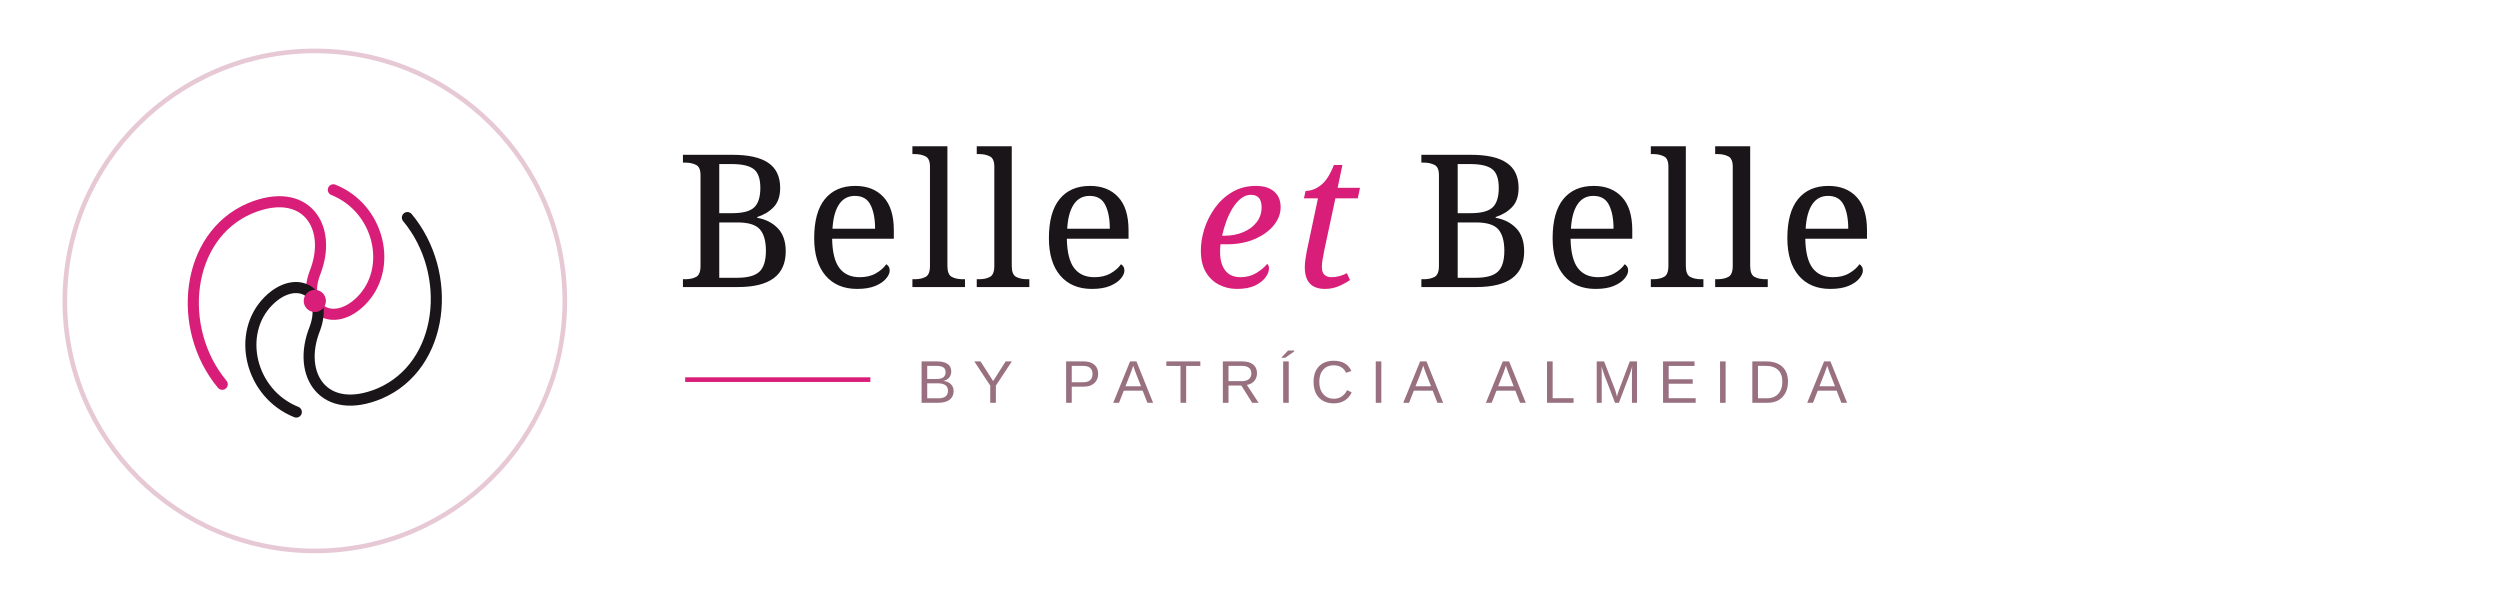
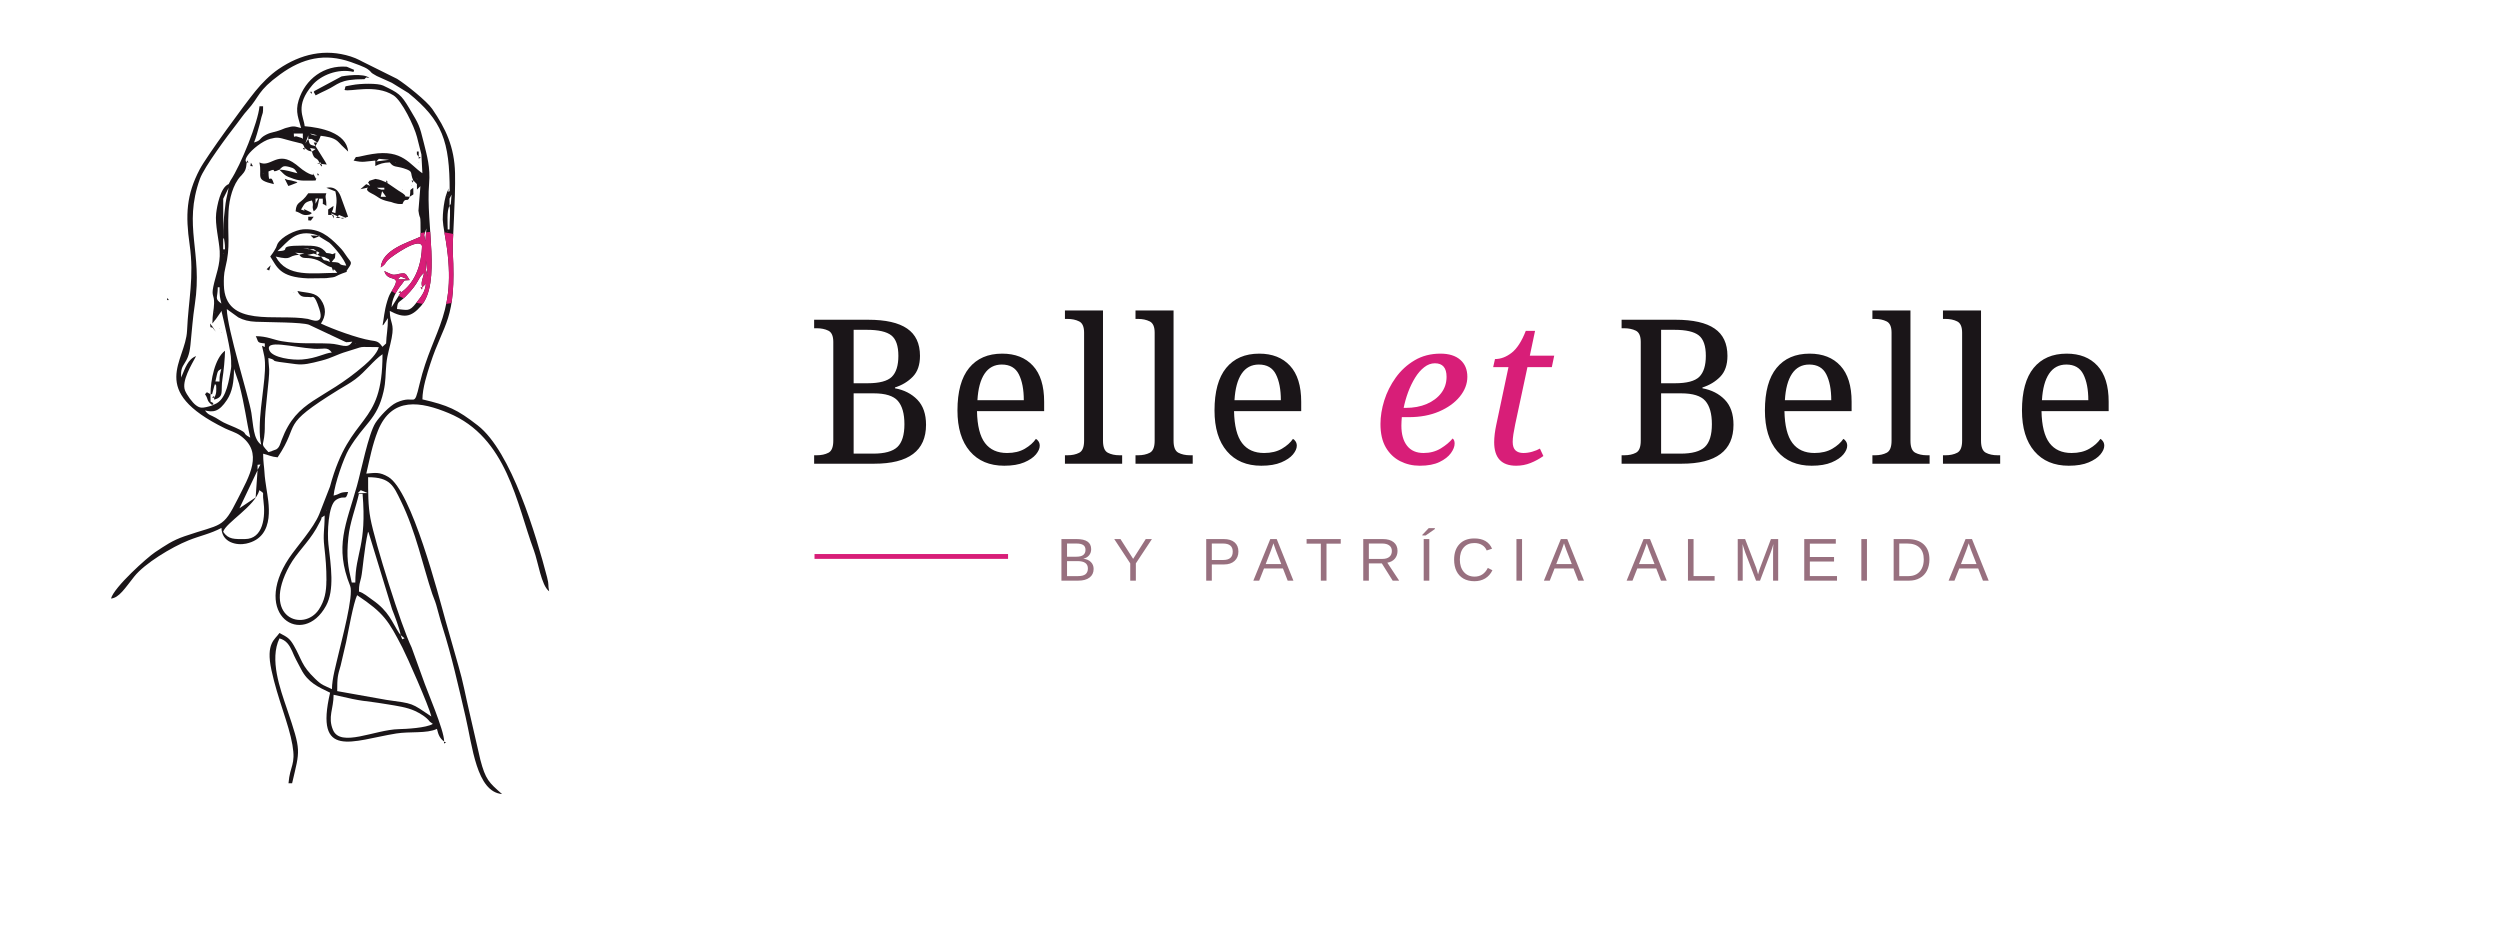
- <svg xmlns="http://www.w3.org/2000/svg" viewBox="0 0 540 130" width="540" height="130" role="img" aria-label="Belle et Belle by Patrícia Almeida">
-   <g transform="translate(8,5)">
-     <circle cx="60" cy="60" r="54" fill="none" stroke="#E7C9D6" stroke-width="1" />
-     <path d="M40,78 C30,66 32,46 46,40 C58,35 64,44 60,54 C57,62 64,66 70,60 C77,53 74,40 64,36" fill="none" stroke="#D81E78" stroke-width="2.4" stroke-linecap="round" />
-     <path d="M80,42 C90,54 88,74 74,80 C62,85 56,76 60,66 C63,58 56,54 50,60 C43,67 46,80 56,84" fill="none" stroke="#1A1518" stroke-width="2.4" stroke-linecap="round" />
-     <circle cx="60" cy="60" r="2.4" fill="#D81E78" />
-   </g>
-   <text x="146" y="62" font-family="Marcellus, Georgia, serif" font-size="40" letter-spacing="1.5" fill="#1A1518">Belle <tspan font-style="italic" fill="#D81E78">et</tspan> Belle</text>
-   <line x1="148" y1="82" x2="188" y2="82" stroke="#D81E78" stroke-width="1" />
-   <text x="198" y="87" font-family="'Hanken Grotesk', Arial, sans-serif" font-size="13" font-weight="500" letter-spacing="3.5" fill="#98707F">BY PATRÍCIA ALMEIDA</text>
+ <svg xmlns="http://www.w3.org/2000/svg" viewBox="0 0 620 230" width="620" height="230" role="img" aria-label="Belle et Belle by Patrícia Almeida">
+   <svg x="20" y="5" width="124" height="200" viewBox="96 -4 137 221" overflow="visible">
+     <defs>
+       <clipPath id="lp">
+         <ellipse cx="193" cy="64" rx="15" ry="10" />
+       </clipPath>
+     </defs>
+     <path d="M165.31 180.87c9.35 2.18 7.11 1.35 14.73 2.61 2.6.43 5.37.8 7.61 1.84 1.37.64 3.11 1.67 4.04 2.94l.82.59c-1.78 1.11-7.38 1.4-9.33 1.44-6.61.14-16 5.13-18.05.19-1.46-3.52.18-5.76.18-9.6Zm6.45-27.29c7.43 4.97 8.56 6.98 12.41 14.38 1.18 2.27 7.25 15.95 7.93 18.86-5.61-3.76-4.74-3.5-12.32-4.55l-13.48-2.4c0-3.74.12-4.25.94-7l1.5-6.44c.63-3.02 1.98-10.7 3.02-12.86Zm11.91 10.92l1.09.89-.65.28m-.44-1.18l-.43-.56c-1.94-2.98-2.76-5.93-7.3-9.07-1.22-.84-2.44-1.94-3.68-2.27 0-2.01.21-2.2.6-3.86.4-1.69.85-8.09 1.88-12.51l.14.16.15.44 6.3 20.6c.6 1.5 2.22 5.71 2.34 7.09Zm-20.34-14.89c0 3.01-.47 5.49-2.04 7.88-4.14 6.29-16 2.34-8.04-12.01 1.94-3.51 5.02-6.22 7.28-10.09l1.05-1.93c1.07-1.9-.52-.4 1.27-1.71 0 4.08-.49 4.97-.09 8.51.38 3.42.59 5.72.59 9.35ZM141 138.2c-2.79 0-4.5.18-5.95-1.99.66-2.46 8.75-7.02 9.92-11.41 1.61 1.18.75.25 1.11 2.86.61 4.44-.05 10.54-5.08 10.54Zm30.27 11.91h-.99c-1.05-4.49-1.48-6.84-.93-12.34.41-4.09 1.99-8.01 2.91-11.98h.99c1.19 14.28-1.99 16.16-1.99 24.31Zm-7.94-19.85l.15.15-.2-.1Zm-23.82-.5l-.5.5m.5-.5l-.5.5Zm33.24-4.96l1.88.79-2.71.04Zm-33.24 4.96l4.96-10.42-.52 7.45Zm4.96-11.91l.79-.08-.79 1.47Zm-14.39-14.89c2.17.51 3.79.49 6.02-2.91 1.44-2.19 1.91-4.93 1.91-8.5l1.39 4.06c1.62 6.14 1.97 10.08 3.07 14.79-3.06-1.62.85-.75-6.25-3.67-1.6-.66-2.02-1.09-3.2-1.76-1.5-.85-1.96-.67-2.95-2.01Zm17.37 11.41l31.26-26.79m-31.26 26.79c-2.69-2.9-.92-1.14-.99-7.44-.04-3.94 1.31-12.63 1.2-15.25-.03-.78-.22-1.98-.22-3.11 3.5.93-1.67.58 7.5 1.69 2.22.27 3.88-.15 7.1-.98 2.83-.72 3.99-1.61 6.94-2.48 5.47-1.61 2.26-1.2 8.72-1.2-.47 1.77-2.56 3.77-3.95 4.98-11.53 10-18.39 9.14-22.69 20.49-.41 1.08-.57 2.02-1.47 2.56l-.78.28c-1.01.35.31.02-1.36.47Zm17.37-27.29c-2.07.17-4.01 1.56-8.1 1.91-2.84.24-8-.51-8.94-2.37-1.65-3.3 6.31-.97 12.11-.57 2.77.19 3.67-.69 4.93 1.03Zm-18.36-.99l.15.15-.2-.1Zm24.81-1.49l.15.15-.2-.1Zm-35.23-9.43l3.17 2.29c1.38.74 2.9 1.11 4.76 1.19 3.89.16 12.48.1 14.57.81l9.94 4.68c1.03.25-.52.1.98.08l.97-.12c-1.29 2.22-2.98.67-6.15.53-4.9-.22-7.96.21-13.23-.66-2.13-.35-3.97-1.37-7.07-1.37.84 1.59.18 1.79 2.48 1.98v.99l-.77-.34c.53 2.7.94 3 .8 6.79-.21 5.45-2.3 14.87-1.02 20.34-2.19-1.6-2.13-5.27-2.69-8.73-.74-4.59-6.62-22.86-6.74-28.49Zm-3.47.99l.15.15-.2-.1Zm50.61-.5l.15.15-.2-.1Zm-47.14-.5l-.5-.5Zm-.5-.5l-.57-.97Zm-1.98-5.46h.5c0 2.49.06 2.57.5 4.47-1.99-1.46-.99-1.44-.99-4.47Zm50.11-2.98l6.95 1.98m-6.95-1.98l1.88.79-2.71.04Zm5.95 2.98l.98-.98c-.19 2.34-1.41 3.66-2.65 5.27-1.96 2.52-2.38 1.91-5.27 1.67.19-2.25.38-1.56 2.18-3.28l.18-.17c4.06-4.09 3.23-5.11 5.09-6.47-.41 1.77-1.01 2.72-.5 3.97Zm.99-7.44l.5 4.47-.5-1.85ZM135.05 59.8l.15.15-.2-.1Zm0-3.97l.22-.01c.31 1.78.27 2.28.27 2.99h-.5Zm55.08-.99l.62-1.76-.3 3.5Zm6.45-.99l.15.15-.2-.1Zm.5-6.95c.32 1.5 0 3.77 0 6.45h-.5c0-1.49-.32-5.16.5-6.45m0 0V44.91l.56-1.11-.21 2.54Zm-.5-2.98l.15.15-.2-.1ZM135.05 55.83l.01-10.9 1.48-2.99-.29 1.5c-.6 2.6-.58 3.13-.79 4.86-.3 2.44-.4 4.41-.4 7.53Zm1.49-14.88l.7.23Zm.5-.99l51.11.99Zm51.11-.5l-51.11.5m51.11-.5l.15.15-.2-.1Zm-5.95-4.47l7.44 2.98m-7.44-2.98l.15.15-.2-.1Zm-1.49 0l.97-.57ZM177.72 34l2.81.27-3.53.45Zm-18.36-1.98l17.37 2.48m-17.37-2.48l-.5-.99 1.53.27Zm-15.88-2.48l15.38 1.49Zm14.89-.99l-14.89.99m14.89-.99l-.8 1.23.8-2.22Zm.5-1.49l1.99.5-.81.01c-1.03-.3-.7-.2-1.18-.51Zm-4.47 0h2.48v1.49l-.29-.26-1-.3c-1.18-.55-1.14.71-1.19-.93Zm0-.99l.15.15-.2-.1Zm24.31 61.53c0 20.48-8.82 15.48-14.39 36.22l-2.92 7.5c-1.55 3.87-6.25 9.03-8.28 12.07-10.46 15.7 3.81 24.67 10.12 13.09 2.38-4.38 1.32-10.9.65-16.86-.34-2.96-.1-10.74 2.09-12.15 2.44-1.57 2.57.58 3.3-2.17-2.61.06-1.9.51-3.97.99.26-3.14 2.79-10.37 4.17-12.7 4.29-7.25 7.72-8.02 9.51-15.8.68-2.98.47-4.46.78-7.66.25-2.53 1-4.62 1.45-7.01.81-4.33-.44-3.65-.52-7.45 3.78 2 5.81 1.84 8.57-1.35 5.57-6.43 1.26-22.32 2.21-33.52.38-4.48-.57-7.61-1.45-11.18-1.22-4.91-1.27-4.92-3.96-9.44-2.3-3.87-2.96-4.23-7.18-6.26-1.41-.68-6.26-.58-8.46-.14-2.61.53-1.61.05-2.13 1.34 1.48.61 8.43-1.69 13.41 1.48 2.33 1.48 5.68 8.43 6.45 11.42l1.21 4.78.27 5.15c-3.49-2.33-5.39-6.61-13.7-5.27-.59.09-2.24.4-2.9.57-2.41.61-1.1-.34-2.25 1.23 2.69.62 3.07.24 5.95 0v1.49c1.22-.58 2.15-.95 3.97-.99 1.05 1.44 1.71.96 3.83 1.63 2.88.92 1.55 1.1 2.62 3.33l.98.98.01 1.5.95-.93-.54 6.72c.46 3.4.59-.55.59 7.11-3.37 1.62-10.5 3.49-10.92 8.44 1.65-1.1.92-1.09 2.21-2.26.8-.72 8.29-6.15 9.06-3.64l.04-.63c.01 6.53-2.44 11.18-5.86 13.47l-2.48 3.97c.05-2.13 1.31-4.54 2.71-6.22 1.16-1.39.17-1.05 2.25-1.22-1.21-1.81-.84-2.05-2.94-1.7l-.59.16c-1.2.22-1.39.03-3.42-.94.91 3.4 5.05.53 2.23 5.14-.78 1.27-.95 1.55-1.43 3.1-.85 2.77-.9 4.78-1.29 6.64l.26-.15 1.22-1.84c0 3.04-.44 4.7-.5 6.95l-1.01.93c-1.1-1.56-1.58-1.51-3.21-1.77-3.59-.57-10.56-3.13-13.64-4.61 1.38-2.06 1.53-4.28.02-6.47-1.53-2.21-3.61-1.8-6.47-2.46.87 2.15 2.22 1.46 3.67 1.71.51.09.94-1.12 2.35 3.25 1.53 4.75-2.32 2.85-3.15 2.7-8.47-1.52-22.74 2.61-23.02-9.28-.03-1.45-.05-2.93.4-4.73 1.51-6.04.52-8.78.88-15.49.18-3.41 1.22-7.34 3.3-9.6l.18-.17c1.06-1.17 1.34-1.69 1.5-3.6-.1-.18-.8-.44.35-2.06 1.07-1.51 3.96-3.85 6.1-4.42 1.9-.51 2.35-.37 4.67.29 4.46 1.27 4.11.6 4.76 2.22 1.18.79.52.6 1.98.99.69 2.6 1.22 1.2 2.05 2.97l.22.58.36.52.16-.15-.37-.93-1.02.24 2.68.32c-.28-.54-.36-.66-.41-.76l-2.67-4.28c-1.63-.43-1.58-.28-1.98-1.98l.94-.01 1.54 1c.35-.5.02.17.55-.94l.37-.91c1.59.21 3.28.42 4.5 1.38l.48.45.44.46.24.26 1.85 1.77c-.44-5.22-7.63-6.59-11.91-6.95-.22-2.61-2.76-5.56 2.12-11.28 2.25-2.64 6.94-4.62 11.28-3.6l.15-.56-2.02-.86c-6.19-.48-11.36 3.34-13.18 9.19-1.03 3.32.11 5.21.67 7.61-1.85-.43-1.78-.72-4.2-.01l-.35.12c-2.78 1.2-3.36.86-5.03 1.71-2.06 1.05-1.17 1.57-3.32 2.14.41-.86 1.23-3.77 1.52-4.88l.52-2.07c.37-1.34.45-.84.45-2.97h-.99c-.36 4.27-5.11 16.12-7.94 20.34l-.5.99c-2.26.82-3.21 6.04-3.43 8-.36 3.1.81 7.39.97 10.37.2 3.79-1.1 6.52-1.75 9.71-.57 2.8.27 2.09.21 4.63-.04 1.72-.47 2.91-.47 5.49l.74-.96.14-.13 1.42-2.04c.04-.07.1-.24.18-.34.59 2.55 2.7 11.27 2.66 13.64-.03 1.84.17 1.12-.2 3.18-.7 3.88-1.54 8.19-4.94 8.98l.13.08c-3.05.94-3.51.79-4.63-.01-.99-.72-2.53-2.87-2.99-4.03-1.02-2.56 1.76-7.05 3.03-9.44-2.28.83-3.02 3.42-3.94 5.48l-.14.42c-.38-4.35 1.93-3.08 2.53-8.95.43-4.17.6-7.2 1.21-11.19 2.18-14.24-3.29-21.36 1.39-34.34 1.17-3.25 7.72-12.04 10.16-15.15 1.09-1.39 1.67-2.36 2.82-3.63 3.53-3.91 2.66-5.23 9.01-9.85 6.15-4.48 12.23-5.86 19.35-3.38 1.17.41 3.73 1.33 4.55 1.9 1.46 1.02.38.75 2.56 1.93l4.06 1.83c.09.05.22.13.31.18l4.32 2.66c9.29 7.55 11.3 13.16 11.3 26.91l-.46.11.29-.89c-1.52 2.18-1.76 7.67-1.73 8.57.02.69.22 2.28.53 3.96 4 21.76-3.19 25.57-6.87 41.04-1.69 7.11-.93 2.7-6.31 5.11-1.91.86-4.78 4-5.8 5.61-1.92 3.04-3.88 13.01-5.07 17.26-2.97 10.59-6.22 16.52-1.85 27.4 1.02 2.53-2.37 15.02-3.2 18.66-.64 2.82-1.79 6.76-1.79 9.62-2.32-1.12-2.67-.97-4.6-2.84-3.86-3.73-3.57-5.14-5.82-9.07-1.21-2.1-1.84-2.35-3.97-3.48-1.22 1.82-3.79 2.76-2.2 10.14 1.72 8.02 4.77 14.74 5.76 20.55.95 5.56-.66 5.47-1.08 10.49h.99c2.17-9.33 2.58-8.57-1.42-20.41-1.87-5.53-4.82-13.51-2.05-19.29 1.88.5 2.73 1.85 3.47 3.47.43.93.56 1.4 1.09 2.38l1.37 2.59c1.87 3.66 4.69 4.87 7.95 6.44-4.3 18.44 6.13 13.13 18.13 11.18 3.71-.6 8.37.07 11.15-1.26.39 1.66.8 2.61 1.98 3.47 0-3.19-4.69-13.8-5.9-17.42l-3.03-8.38c-2.8-5.72-10.05-28.71-11.28-35.36-.66-3.55-.63-7.15-.63-11.28 6.09 0 6.96 2.4 8.94 6.44 4.19 8.55 6.04 17.8 8.65 25.58.39 1.17.66 1.57 1.06 2.91.68 2.32 1.06 4.03 1.75 6.19 2.5 7.84 4.33 16.09 6.29 24.47 1.89 8.06 2.98 20.65 10.02 21.24-3.62-3.15-4.55-4.01-5.96-9.42l-2.97-12.91c-1.05-4.42-1.77-8.58-3.04-12.84l-3.52-12.36c-1.9-6.82-9.29-35.6-15.69-39.38-2.4-1.41-3.52-1.12-6.03-.91.97-4.15 1.65-7.88 3.17-11.71 3.8-9.55 11.89-7.98 19.37-4.88 16.07 6.67 18.63 24.83 23.39 37.64 1.18 3.17 2 9.6 4.18 11.2-.41-1.95.04-1.51-.57-3.85-3-11.46-9.78-34.43-18.98-41.59-5.68-4.42-8.16-5.51-15.18-7.15 0-3.08 1.31-7.09 2.16-9.74 3.7-11.44 7.21-11.8 6.16-30.78-.14-2.55.79-14.23.62-21.51-.17-7.14-2.57-12.21-6.25-17.56-1.47-2.14-7.11-6.65-9.62-8.24l-8.29-4.12c-1.74-.81-2.45-1.38-4.44-2.02-7.01-2.22-13.69-.69-19.76 3.45-2.32 1.58-4.62 3.91-6.35 6.05-2.93 3.59-13.37 17.83-15.27 21.45-3.66 6.96-3.92 12.5-2.75 20.63 1.27 8.84-.35 15.24-.71 23.54-.37 8.55-10.94 16.33 10.41 26.8 1.31.64 2.91 1.08 4.06 1.89 6.69 4.69 2.51 11.27-.58 17.45-4.15 8.31-4.42 6.72-14.58 10.22-3.4 1.17-5.3 2.55-8.05 4.36-2.13 1.4-11.27 9.59-12.1 12.71 2.21-.18 3.83-2.84 6.37-6.03 2.84-3.58 10.22-8.05 14.89-9.92 3.13-1.26 5.95-1.78 9.01-3.4.09 4 4.16 4.86 6.75 4.3 8.48-1.82 6.02-11.86 5.57-15.13-.19-1.35-.46-2.84-.55-4.63-.06-1.22-.35-2.69-.35-4.88 1.6.37 2.18.84 3.97.99 6.54-9.76.12-8.26 16.71-18.52 1.78-1.1 2.98-1.69 4.57-2.87 2.83-2.11 4.95-5.17 7.5-6.89ZM161.84 60.79l2.98 2.98m-2.98-2.98l.94.1c1.68 1.03 1.02.11 1.54 1.39-1.94-.93-1.28.15-2.48-1.49Zm-5.95-.5c1.03 1.43 1.61.49 4.22 1.21 2.06.57 2.83 1.76 4.71 2.26.91 2.76-.33-1.03 1.49 1.49-6.79 0-13.76 1.41-16.87-4.47 4.85 1.13 2.89-.2 6.45-.5m0 0l7.44-.5m-7.44.5l-1.11-.56 2.54.21Zm2.48-1.66l-4.47.18m4.47-.18l.44.16 1.05-.03c1.59 1.03.19.7.98 1.53l1 .5-1.12.12-2.62-.57.55-1.53-1.76-.32Zm4.96 1.17c-1.42-1.94-3.11-2.01-6.45-2.01-8.09-.01-2.3 1.41-6.95 1.52 2.84-2.47 4.96-6.28 10.83-4.39l3.39 2.08c1.52 1.31 4.22 4.73 4.63 6.28-2.97-.25-.55-.92-3.97-.99 1.06-1.59.81-.35.99-2.48-1.51.62-.12.2-2.48 0Zm-15.38.99c1.87 2.79 2.47 5.69 10.43 5.98l4.88-.06c3.7-.38 1.42-.3 5.72-1.75l-.15-.18c1.76-2.55 1.43-2.14.25-3.8-1.08-1.52-1.11-1.75-2.4-3.05-2.65-2.69-5.29-4.94-9.78-4.59-1.98.16-5.83 1.93-6.97 4l-.39 1c-.87 1.61-1.08 1.68-1.61 2.46Zm-1.98-22.82l.15.15-.2-.1Zm4.47-.99c.97-.84.98-1.19 2.68-.76 1.61.4 1.59.73 2.28 1.75-1.69-.39-2.96-.95-4.96-.99m0 0c1.69 1.61 1.34 1.62 3.93 2.52 1.97.68 3.38.46 5.99.46l.25-.63-.15.1c-1.89-3.37 1.13.41-2.67-1.78-1.52-.88-2.24-1.84-3.78-2.78-4.4-2.66-6.05 1.57-9.03.13.85 4.02-1.43 4.7 3.97 5.95-.95-3.54-1.39.78-1.49-3.47 2.78-1.29.19.79 2.98-.5Zm29.27 7.44h-1.49l.38-1.54Zm-2.48-2.48h1.98v.5l-.81.01c-1.03-.3-.7-.2-1.17-.5Zm-2.48-1.49l2.48 1.49m-2.48-1.49l.57.97-1.07-.47-1.59 1.38c4.47-.87-.17-.42 3.03 1.15 2.13 1.05 2.03 1.63 4.79 2.24l.56.11.87.3c1.16.29.97.27 2.27.27.79-2.18 1.38-.15 1.99-1.98-3.64-.4 1.22.8-3.19-1.77l-2.95-2.02c-.06-.04-.22-.11-.32-.18-.61-.29-1.95-.83-2.55-.86l-.37-.08c-2.95.9-1.16.34-2.03.94ZM134.05 95.03l-1.13-.02c.74-3.46.59-2.7 1.62-3.46-.34 1.46-.5 1.51-.5 3.47Zm-2.48 3.47l.45-.01c1.05-4.01.69-2.58 1.04-2.47l.07.11c.03 1.27.17 2.2-.56 3.36v.5c2.9-.77 1.73-2.26 2.28-5.66.33-2.02.7-5.87.7-7.74-2.79 2.04-3.97 8.18-3.97 11.91Zm28.78-53.59l.78-.08-.78 1.47Zm-.99 3.97l-.44-.29c-3.75-1.89.03.31-2.54-.7 1.04-1.55.82-1.98 2.98-2.48.68 1.64-.18 1.33.5 2.98 1.34-.98 1.03-1.52 1.49-3.47h.99c.19 2.3-.53.87.99 1.98 0-2.31-.49-2.28 0-3.47h-4.96c-2.14 3.19-3.23 1.98-3.47 4.96 1.52.41 1.74 1.23 3.39.97l.53-.11Zm7.44.5l1.88.79-2.71.04Zm-2.98-1.49v1.49c1.12.09 1.57-.45 1.59.96l-.79-1.43c4.26 1.95 2.22 1.61 4.66.96l-1.72-4.73c-.28-.7-.97-3.9-4.24-3.2l2.48.99c.6 2.85.21 3.44 0 5.95-1.65-.55-.67.06-.5-1.98Zm-3.97-32.25l.54.97c.93-.49 1.96-.99 2.95-1.45 3.35-1.54 3.38-2.99 10.41-2.99l.5-.48.86.17c-1.45-1.47-7.18-.54-7.6-.45l-7.42 3.98c-.05.05-.15.18-.23.26Zm-27.79 85.84l.32-.53-.79-.42-.03-2.03-.97-.54-.52.54c1.06 1.53.29 1.73 1.98 2.98Zm20.84-60.04l.6-.2 1.57-.61c.07-.03.21-.11.32-.18l-.15-.11c-2.99-.89-1.73-.22-3.33-.88Zm6.95 18.53l.99.32.61-.5-.39-.32c-2.25-.68-2.27-.62-2.69-.84l.28.18-.55 1.53Zm26.3-15.56c1.44-1.06.94.07.99-2.48-1.33.96-.53.3-.99 2.48Zm-39.2 19.85l.71.34.42-1.45Zm12.9-14.39h-1.49v.99l.72.06ZM142.49 35.98l.72.06-.56-.99Zm46.14-2.48V32.01h-.5l0 .74Zm-28.28-2.98l.5-.99h-.99Zm-.5 25.3l1.79-.71-2.63-.12ZM131.57 80.14l.55.11.91 1.13-.91-1.4-.68-.87Zm28.28-30.27l.67.22ZM119.66 72.7h.5l-.41-.58Zm12.9 26.79V99l-.58.41Zm63.01 94.27v.5l.58-.41ZM189.63 69.23h-.5l.41.58ZM141.5 34.99h.5l-.41-.58Zm47.14-1.49V34l.58-.41ZM159.36 15.64h-.5l.41.58Zm24.31 55.08v-.5l-.58.41Zm3.47-30.76h-.5l.41.58Zm-29.77-8.93h-.5l.41.58Zm22.33 9.43h.5l-.41-.58Zm-18.85-1.98h.5l-.41-.58Zm27.78-3.47l.15-.15-.2.1Zm-1.98 6.45l.15-.15-.2.1Zm-44.66-4.47l.15-.15-.2.1Zm42.18 5.46l.15-.15-.2.1Zm-16.87.5l.15-.15-.2.1ZM154.4 70.72l.15-.15-.2.1Zm29.27 3.97l.15-.15-.2.1Zm-49.12 6.95l.15-.15-.2.1Zm48.63-16.87l.15-.15-.2.1ZM134.05 80.64l.15-.15-.2.1Zm25.8-32.25l-.5.5Zm3.97-.5l-.5-.99Zm10.92-7.44l-.5.5Zm13.4 1.98l-.57.97ZM159.86 15.64h-.5Zm13.89-3.47l.97.57ZM159.86 29.53v-.5Zm0 0" fill="#1A1518" fill-rule="evenodd" />
+     <path d="M165.31 180.87c9.35 2.18 7.11 1.35 14.73 2.61 2.6.43 5.37.8 7.61 1.84 1.37.64 3.11 1.67 4.04 2.94l.82.59c-1.78 1.11-7.38 1.4-9.33 1.44-6.61.14-16 5.13-18.05.19-1.46-3.52.18-5.76.18-9.6Zm6.45-27.29c7.43 4.97 8.56 6.98 12.41 14.38 1.18 2.27 7.25 15.95 7.93 18.86-5.61-3.76-4.74-3.5-12.32-4.55l-13.48-2.4c0-3.74.12-4.25.94-7l1.5-6.44c.63-3.02 1.98-10.7 3.02-12.86Zm11.91 10.92l1.09.89-.65.28m-.44-1.18l-.43-.56c-1.94-2.98-2.76-5.93-7.3-9.07-1.22-.84-2.44-1.94-3.68-2.27 0-2.01.21-2.2.6-3.86.4-1.69.85-8.09 1.88-12.51l.14.16.15.44 6.3 20.6c.6 1.5 2.22 5.71 2.34 7.09Zm-20.34-14.89c0 3.01-.47 5.49-2.04 7.88-4.14 6.29-16 2.34-8.04-12.01 1.94-3.51 5.02-6.22 7.28-10.09l1.05-1.93c1.07-1.9-.52-.4 1.27-1.71 0 4.08-.49 4.97-.09 8.51.38 3.42.59 5.72.59 9.35ZM141 138.2c-2.79 0-4.5.18-5.95-1.99.66-2.46 8.75-7.02 9.92-11.41 1.61 1.18.75.25 1.11 2.86.61 4.44-.05 10.54-5.08 10.54Zm30.27 11.91h-.99c-1.05-4.49-1.48-6.84-.93-12.34.41-4.09 1.99-8.01 2.91-11.98h.99c1.19 14.28-1.99 16.16-1.99 24.31Zm-7.94-19.85l.15.15-.2-.1Zm-23.82-.5l-.5.5m.5-.5l-.5.5Zm33.24-4.96l1.88.79-2.71.04Zm-33.24 4.96l4.96-10.42-.52 7.45Zm4.96-11.91l.79-.08-.79 1.47Zm-14.39-14.89c2.17.51 3.79.49 6.02-2.91 1.44-2.19 1.91-4.93 1.91-8.5l1.39 4.06c1.62 6.14 1.97 10.08 3.07 14.79-3.06-1.62.85-.75-6.25-3.67-1.6-.66-2.02-1.09-3.2-1.76-1.5-.85-1.96-.67-2.95-2.01Zm17.37 11.41l31.26-26.79m-31.26 26.79c-2.69-2.9-.92-1.14-.99-7.44-.04-3.94 1.31-12.63 1.2-15.25-.03-.78-.22-1.98-.22-3.11 3.5.93-1.67.58 7.5 1.69 2.22.27 3.88-.15 7.1-.98 2.83-.72 3.99-1.61 6.94-2.48 5.47-1.61 2.26-1.2 8.72-1.2-.47 1.77-2.56 3.77-3.95 4.98-11.53 10-18.39 9.14-22.69 20.49-.41 1.08-.57 2.02-1.47 2.56l-.78.28c-1.01.35.31.02-1.36.47Zm17.37-27.29c-2.07.17-4.01 1.56-8.1 1.91-2.84.24-8-.51-8.94-2.37-1.65-3.3 6.31-.97 12.11-.57 2.77.19 3.67-.69 4.93 1.03Zm-18.36-.99l.15.15-.2-.1Zm24.81-1.49l.15.15-.2-.1Zm-35.23-9.43l3.17 2.29c1.38.74 2.9 1.11 4.76 1.19 3.89.16 12.48.1 14.57.81l9.94 4.68c1.03.25-.52.1.98.08l.97-.12c-1.29 2.22-2.98.67-6.15.53-4.9-.22-7.96.21-13.23-.66-2.13-.35-3.97-1.37-7.07-1.37.84 1.59.18 1.79 2.48 1.98v.99l-.77-.34c.53 2.7.94 3 .8 6.79-.21 5.45-2.3 14.87-1.02 20.34-2.19-1.6-2.13-5.27-2.69-8.73-.74-4.59-6.62-22.86-6.74-28.49Zm-3.47.99l.15.15-.2-.1Zm50.61-.5l.15.15-.2-.1Zm-47.14-.5l-.5-.5Zm-.5-.5l-.57-.97Zm-1.98-5.46h.5c0 2.49.06 2.57.5 4.47-1.99-1.46-.99-1.44-.99-4.47Zm50.11-2.98l6.95 1.98m-6.95-1.98l1.88.79-2.71.04Zm5.95 2.98l.98-.98c-.19 2.34-1.41 3.66-2.65 5.27-1.96 2.52-2.38 1.91-5.27 1.67.19-2.25.38-1.56 2.18-3.28l.18-.17c4.06-4.09 3.23-5.11 5.09-6.47-.41 1.77-1.01 2.72-.5 3.97Zm.99-7.44l.5 4.47-.5-1.85ZM135.05 59.8l.15.15-.2-.1Zm0-3.97l.22-.01c.31 1.78.27 2.28.27 2.99h-.5Zm55.08-.99l.62-1.76-.3 3.5Zm6.45-.99l.15.15-.2-.1Zm.5-6.95c.32 1.5 0 3.77 0 6.45h-.5c0-1.49-.32-5.16.5-6.45m0 0V44.91l.56-1.11-.21 2.54Zm-.5-2.98l.15.15-.2-.1ZM135.05 55.83l.01-10.9 1.48-2.99-.29 1.5c-.6 2.6-.58 3.13-.79 4.86-.3 2.44-.4 4.41-.4 7.53Zm1.49-14.88l.7.23Zm.5-.99l51.11.99Zm51.11-.5l-51.11.5m51.11-.5l.15.15-.2-.1Zm-5.95-4.47l7.44 2.98m-7.44-2.98l.15.15-.2-.1Zm-1.49 0l.97-.57ZM177.72 34l2.81.27-3.53.45Zm-18.36-1.98l17.37 2.48m-17.37-2.48l-.5-.99 1.53.27Zm-15.88-2.48l15.38 1.49Zm14.89-.99l-14.89.99m14.89-.99l-.8 1.23.8-2.22Zm.5-1.49l1.99.5-.81.01c-1.03-.3-.7-.2-1.18-.51Zm-4.47 0h2.48v1.49l-.29-.26-1-.3c-1.18-.55-1.14.71-1.19-.93Zm0-.99l.15.15-.2-.1Zm24.31 61.53c0 20.48-8.82 15.48-14.39 36.22l-2.92 7.5c-1.55 3.87-6.25 9.03-8.28 12.07-10.46 15.7 3.81 24.67 10.12 13.09 2.38-4.38 1.32-10.9.65-16.86-.34-2.96-.1-10.74 2.09-12.15 2.44-1.57 2.57.58 3.3-2.17-2.61.06-1.9.51-3.97.99.26-3.14 2.79-10.37 4.17-12.7 4.29-7.25 7.72-8.02 9.51-15.8.68-2.98.47-4.46.78-7.66.25-2.53 1-4.62 1.45-7.01.81-4.33-.44-3.65-.52-7.45 3.78 2 5.81 1.84 8.57-1.35 5.57-6.43 1.26-22.32 2.21-33.52.38-4.48-.57-7.61-1.45-11.18-1.22-4.91-1.27-4.92-3.96-9.44-2.3-3.87-2.96-4.23-7.18-6.26-1.41-.68-6.26-.58-8.46-.14-2.61.53-1.61.05-2.13 1.34 1.48.61 8.43-1.69 13.41 1.48 2.33 1.48 5.68 8.43 6.45 11.42l1.21 4.78.27 5.15c-3.49-2.33-5.39-6.61-13.7-5.27-.59.09-2.24.4-2.9.57-2.41.61-1.1-.34-2.25 1.23 2.69.62 3.07.24 5.95 0v1.49c1.22-.58 2.15-.95 3.97-.99 1.05 1.44 1.71.96 3.83 1.63 2.88.92 1.55 1.1 2.62 3.33l.98.98.01 1.5.95-.93-.54 6.72c.46 3.4.59-.55.59 7.11-3.37 1.62-10.5 3.49-10.92 8.44 1.65-1.1.92-1.09 2.21-2.26.8-.72 8.29-6.15 9.06-3.64l.04-.63c.01 6.53-2.44 11.18-5.86 13.47l-2.48 3.97c.05-2.13 1.31-4.54 2.71-6.22 1.16-1.39.17-1.05 2.25-1.22-1.21-1.81-.84-2.05-2.94-1.7l-.59.16c-1.2.22-1.39.03-3.42-.94.91 3.4 5.05.53 2.23 5.14-.78 1.27-.95 1.55-1.43 3.1-.85 2.77-.9 4.78-1.29 6.64l.26-.15 1.22-1.84c0 3.04-.44 4.7-.5 6.95l-1.01.93c-1.1-1.56-1.58-1.51-3.21-1.77-3.59-.57-10.56-3.13-13.64-4.61 1.38-2.06 1.53-4.28.02-6.47-1.53-2.21-3.61-1.8-6.47-2.46.87 2.15 2.22 1.46 3.67 1.71.51.09.94-1.12 2.35 3.25 1.53 4.75-2.32 2.85-3.15 2.7-8.47-1.52-22.74 2.61-23.02-9.28-.03-1.45-.05-2.93.4-4.73 1.51-6.04.52-8.78.88-15.49.18-3.41 1.22-7.34 3.3-9.6l.18-.17c1.06-1.17 1.34-1.69 1.5-3.6-.1-.18-.8-.44.35-2.06 1.07-1.51 3.96-3.85 6.1-4.42 1.9-.51 2.35-.37 4.67.29 4.46 1.27 4.11.6 4.76 2.22 1.18.79.52.6 1.98.99.69 2.6 1.22 1.2 2.05 2.97l.22.58.36.52.16-.15-.37-.93-1.02.24 2.68.32c-.28-.54-.36-.66-.41-.76l-2.67-4.28c-1.63-.43-1.58-.28-1.98-1.98l.94-.01 1.54 1c.35-.5.02.17.55-.94l.37-.91c1.59.21 3.28.42 4.5 1.38l.48.45.44.46.24.26 1.85 1.77c-.44-5.22-7.63-6.59-11.91-6.95-.22-2.61-2.76-5.56 2.12-11.28 2.25-2.64 6.94-4.62 11.28-3.6l.15-.56-2.02-.86c-6.19-.48-11.36 3.34-13.18 9.19-1.03 3.32.11 5.21.67 7.61-1.85-.43-1.78-.72-4.2-.01l-.35.12c-2.78 1.2-3.36.86-5.03 1.71-2.06 1.05-1.17 1.57-3.32 2.14.41-.86 1.23-3.77 1.52-4.88l.52-2.07c.37-1.34.45-.84.45-2.97h-.99c-.36 4.27-5.11 16.12-7.94 20.34l-.5.99c-2.26.82-3.21 6.04-3.43 8-.36 3.1.81 7.39.97 10.37.2 3.79-1.1 6.52-1.75 9.71-.57 2.8.27 2.09.21 4.63-.04 1.72-.47 2.91-.47 5.49l.74-.96.14-.13 1.42-2.04c.04-.07.1-.24.18-.34.59 2.55 2.7 11.27 2.66 13.64-.03 1.84.17 1.12-.2 3.18-.7 3.88-1.54 8.19-4.94 8.98l.13.08c-3.05.94-3.51.79-4.63-.01-.99-.72-2.53-2.87-2.99-4.03-1.02-2.56 1.76-7.05 3.03-9.44-2.28.83-3.02 3.42-3.94 5.48l-.14.42c-.38-4.35 1.93-3.08 2.53-8.95.43-4.17.6-7.2 1.21-11.19 2.18-14.24-3.29-21.36 1.39-34.34 1.17-3.25 7.72-12.04 10.16-15.15 1.09-1.39 1.67-2.36 2.82-3.63 3.53-3.91 2.66-5.23 9.01-9.85 6.15-4.48 12.23-5.86 19.35-3.38 1.17.41 3.73 1.33 4.55 1.9 1.46 1.02.38.75 2.56 1.93l4.06 1.83c.09.05.22.13.31.18l4.32 2.66c9.29 7.55 11.3 13.16 11.3 26.91l-.46.11.29-.89c-1.52 2.18-1.76 7.67-1.73 8.57.02.69.22 2.28.53 3.96 4 21.76-3.19 25.57-6.87 41.04-1.69 7.11-.93 2.7-6.31 5.11-1.91.86-4.78 4-5.8 5.61-1.92 3.04-3.88 13.01-5.07 17.26-2.97 10.59-6.22 16.52-1.85 27.4 1.02 2.53-2.37 15.02-3.2 18.66-.64 2.82-1.79 6.76-1.79 9.62-2.32-1.12-2.67-.97-4.6-2.84-3.86-3.73-3.57-5.14-5.82-9.07-1.21-2.1-1.84-2.35-3.97-3.48-1.22 1.82-3.79 2.76-2.2 10.14 1.72 8.02 4.77 14.74 5.76 20.55.95 5.56-.66 5.47-1.08 10.49h.99c2.17-9.33 2.58-8.57-1.42-20.41-1.87-5.53-4.82-13.51-2.05-19.29 1.88.5 2.73 1.85 3.47 3.47.43.93.56 1.4 1.09 2.38l1.37 2.59c1.87 3.66 4.69 4.87 7.95 6.44-4.3 18.44 6.13 13.13 18.13 11.18 3.71-.6 8.37.07 11.15-1.26.39 1.66.8 2.61 1.98 3.47 0-3.19-4.69-13.8-5.9-17.42l-3.03-8.38c-2.8-5.72-10.05-28.71-11.28-35.36-.66-3.55-.63-7.15-.63-11.28 6.09 0 6.96 2.4 8.94 6.44 4.19 8.55 6.04 17.8 8.65 25.58.39 1.17.66 1.57 1.06 2.91.68 2.32 1.06 4.03 1.75 6.19 2.5 7.84 4.33 16.09 6.29 24.47 1.89 8.06 2.98 20.65 10.02 21.24-3.62-3.15-4.55-4.01-5.96-9.42l-2.97-12.91c-1.05-4.42-1.77-8.58-3.04-12.84l-3.52-12.36c-1.9-6.82-9.29-35.6-15.69-39.38-2.4-1.41-3.52-1.12-6.03-.91.97-4.15 1.65-7.88 3.17-11.71 3.8-9.55 11.89-7.98 19.37-4.88 16.07 6.67 18.63 24.83 23.39 37.64 1.18 3.17 2 9.6 4.18 11.2-.41-1.95.04-1.51-.57-3.85-3-11.46-9.78-34.43-18.98-41.59-5.68-4.42-8.16-5.51-15.18-7.15 0-3.08 1.31-7.09 2.16-9.74 3.7-11.44 7.21-11.8 6.16-30.78-.14-2.55.79-14.23.62-21.51-.17-7.14-2.57-12.21-6.25-17.56-1.47-2.14-7.11-6.65-9.62-8.24l-8.29-4.12c-1.74-.81-2.45-1.38-4.44-2.02-7.01-2.22-13.69-.69-19.76 3.45-2.32 1.58-4.62 3.91-6.35 6.05-2.93 3.59-13.37 17.83-15.27 21.45-3.66 6.96-3.92 12.5-2.75 20.63 1.27 8.84-.35 15.24-.71 23.54-.37 8.55-10.94 16.33 10.41 26.8 1.31.64 2.91 1.08 4.06 1.89 6.69 4.69 2.51 11.27-.58 17.45-4.15 8.31-4.42 6.72-14.58 10.22-3.4 1.17-5.3 2.55-8.05 4.36-2.13 1.4-11.27 9.59-12.1 12.71 2.21-.18 3.83-2.84 6.37-6.03 2.84-3.58 10.22-8.05 14.89-9.92 3.13-1.26 5.95-1.78 9.01-3.4.09 4 4.16 4.86 6.75 4.3 8.48-1.82 6.02-11.86 5.57-15.13-.19-1.35-.46-2.84-.55-4.63-.06-1.22-.35-2.69-.35-4.88 1.6.37 2.18.84 3.97.99 6.54-9.76.12-8.26 16.71-18.52 1.78-1.1 2.98-1.69 4.57-2.87 2.83-2.11 4.95-5.17 7.5-6.89ZM161.84 60.79l2.98 2.98m-2.98-2.98l.94.1c1.68 1.03 1.02.11 1.54 1.39-1.94-.93-1.28.15-2.48-1.49Zm-5.95-.5c1.03 1.43 1.61.49 4.22 1.21 2.06.57 2.83 1.76 4.71 2.26.91 2.76-.33-1.03 1.49 1.49-6.79 0-13.76 1.41-16.87-4.47 4.85 1.13 2.89-.2 6.45-.5m0 0l7.44-.5m-7.44.5l-1.11-.56 2.54.21Zm2.48-1.66l-4.47.18m4.47-.18l.44.16 1.05-.03c1.59 1.03.19.7.98 1.53l1 .5-1.12.12-2.62-.57.55-1.53-1.76-.32Zm4.96 1.17c-1.42-1.94-3.11-2.01-6.45-2.01-8.09-.01-2.3 1.41-6.95 1.52 2.84-2.47 4.96-6.28 10.83-4.39l3.39 2.08c1.52 1.31 4.22 4.73 4.63 6.28-2.97-.25-.55-.92-3.97-.99 1.06-1.59.81-.35.99-2.48-1.51.62-.12.2-2.48 0Zm-15.38.99c1.87 2.79 2.47 5.69 10.43 5.98l4.88-.06c3.7-.38 1.42-.3 5.72-1.75l-.15-.18c1.76-2.55 1.43-2.14.25-3.8-1.08-1.52-1.11-1.75-2.4-3.05-2.65-2.69-5.29-4.94-9.78-4.59-1.98.16-5.83 1.93-6.97 4l-.39 1c-.87 1.61-1.08 1.68-1.61 2.46Zm-1.98-22.82l.15.15-.2-.1Zm4.47-.99c.97-.84.98-1.19 2.68-.76 1.61.4 1.59.73 2.28 1.75-1.69-.39-2.96-.95-4.96-.99m0 0c1.69 1.61 1.34 1.62 3.93 2.52 1.97.68 3.38.46 5.99.46l.25-.63-.15.1c-1.89-3.37 1.13.41-2.67-1.78-1.52-.88-2.24-1.84-3.78-2.78-4.4-2.66-6.05 1.57-9.03.13.85 4.02-1.43 4.7 3.97 5.95-.95-3.54-1.39.78-1.49-3.47 2.78-1.29.19.79 2.98-.5Zm29.27 7.44h-1.49l.38-1.54Zm-2.48-2.48h1.98v.5l-.81.01c-1.03-.3-.7-.2-1.17-.5Zm-2.48-1.49l2.48 1.49m-2.48-1.49l.57.97-1.07-.47-1.59 1.38c4.47-.87-.17-.42 3.03 1.15 2.13 1.05 2.03 1.63 4.79 2.24l.56.11.87.3c1.16.29.97.27 2.27.27.79-2.18 1.38-.15 1.99-1.98-3.64-.4 1.22.8-3.19-1.77l-2.95-2.02c-.06-.04-.22-.11-.32-.18-.61-.29-1.95-.83-2.55-.86l-.37-.08c-2.95.9-1.16.34-2.03.94ZM134.05 95.03l-1.13-.02c.74-3.46.59-2.7 1.62-3.46-.34 1.46-.5 1.51-.5 3.47Zm-2.48 3.47l.45-.01c1.05-4.01.69-2.58 1.04-2.47l.07.11c.03 1.27.17 2.2-.56 3.36v.5c2.9-.77 1.73-2.26 2.28-5.66.33-2.02.7-5.87.7-7.74-2.79 2.04-3.97 8.18-3.97 11.91Zm28.78-53.59l.78-.08-.78 1.47Zm-.99 3.97l-.44-.29c-3.75-1.89.03.31-2.54-.7 1.04-1.55.82-1.98 2.98-2.48.68 1.64-.18 1.33.5 2.98 1.34-.98 1.03-1.52 1.49-3.47h.99c.19 2.3-.53.87.99 1.98 0-2.31-.49-2.28 0-3.47h-4.96c-2.14 3.19-3.23 1.98-3.47 4.96 1.52.41 1.74 1.23 3.39.97l.53-.11Zm7.44.5l1.88.79-2.71.04Zm-2.98-1.49v1.49c1.12.09 1.57-.45 1.59.96l-.79-1.43c4.26 1.95 2.22 1.61 4.66.96l-1.72-4.73c-.28-.7-.97-3.9-4.24-3.2l2.48.99c.6 2.85.21 3.44 0 5.95-1.65-.55-.67.06-.5-1.98Zm-3.97-32.25l.54.97c.93-.49 1.96-.99 2.95-1.45 3.35-1.54 3.38-2.99 10.41-2.99l.5-.48.86.17c-1.45-1.47-7.18-.54-7.6-.45l-7.42 3.98c-.05.05-.15.18-.23.26Zm-27.79 85.84l.32-.53-.79-.42-.03-2.03-.97-.54-.52.54c1.06 1.53.29 1.73 1.98 2.98Zm20.84-60.04l.6-.2 1.57-.61c.07-.03.21-.11.32-.18l-.15-.11c-2.99-.89-1.73-.22-3.33-.88Zm6.95 18.53l.99.32.61-.5-.39-.32c-2.25-.68-2.27-.62-2.69-.84l.28.18-.55 1.53Zm26.3-15.56c1.44-1.06.94.07.99-2.48-1.33.96-.53.3-.99 2.48Zm-39.2 19.85l.71.34.42-1.45Zm12.9-14.39h-1.49v.99l.72.06ZM142.49 35.98l.72.06-.56-.99Zm46.14-2.48V32.01h-.5l0 .74Zm-28.28-2.98l.5-.99h-.99Zm-.5 25.3l1.79-.71-2.63-.12ZM131.57 80.14l.55.11.91 1.13-.91-1.4-.68-.87Zm28.28-30.27l.67.22ZM119.66 72.7h.5l-.41-.58Zm12.9 26.79V99l-.58.41Zm63.01 94.27v.5l.58-.41ZM189.63 69.23h-.5l.41.58ZM141.5 34.99h.5l-.41-.58Zm47.14-1.49V34l.58-.41ZM159.36 15.64h-.5l.41.58Zm24.31 55.08v-.5l-.58.41Zm3.47-30.76h-.5l.41.58Zm-29.77-8.93h-.5l.41.58Zm22.33 9.43h.5l-.41-.58Zm-18.85-1.98h.5l-.41-.58Zm27.78-3.47l.15-.15-.2.1Zm-1.98 6.45l.15-.15-.2.1Zm-44.66-4.47l.15-.15-.2.1Zm42.18 5.46l.15-.15-.2.1Zm-16.87.5l.15-.15-.2.1ZM154.4 70.72l.15-.15-.2.1Zm29.27 3.97l.15-.15-.2.1Zm-49.12 6.95l.15-.15-.2.1Zm48.63-16.87l.15-.15-.2.1ZM134.05 80.64l.15-.15-.2.1Zm25.8-32.25l-.5.5Zm3.97-.5l-.5-.99Zm10.92-7.44l-.5.5Zm13.4 1.98l-.57.97ZM159.86 15.64h-.5Zm13.89-3.47l.97.57ZM159.86 29.53v-.5Zm0 0" fill="#D81E78" fill-rule="evenodd" clip-path="url(#lp)" />
+   </svg>
+   <text x="200" y="115" font-family="Marcellus, Georgia, serif" font-size="50" letter-spacing="2" fill="#1A1518">Belle <tspan font-style="italic" fill="#D81E78">et</tspan> Belle</text>
+   <line x1="202" y1="138" x2="250" y2="138" stroke="#D81E78" stroke-width="1.2" />
+   <text x="262" y="144" font-family="'Hanken Grotesk', Arial, sans-serif" font-size="15" font-weight="500" letter-spacing="4" fill="#98707F">BY PATRÍCIA ALMEIDA</text>
</svg>
